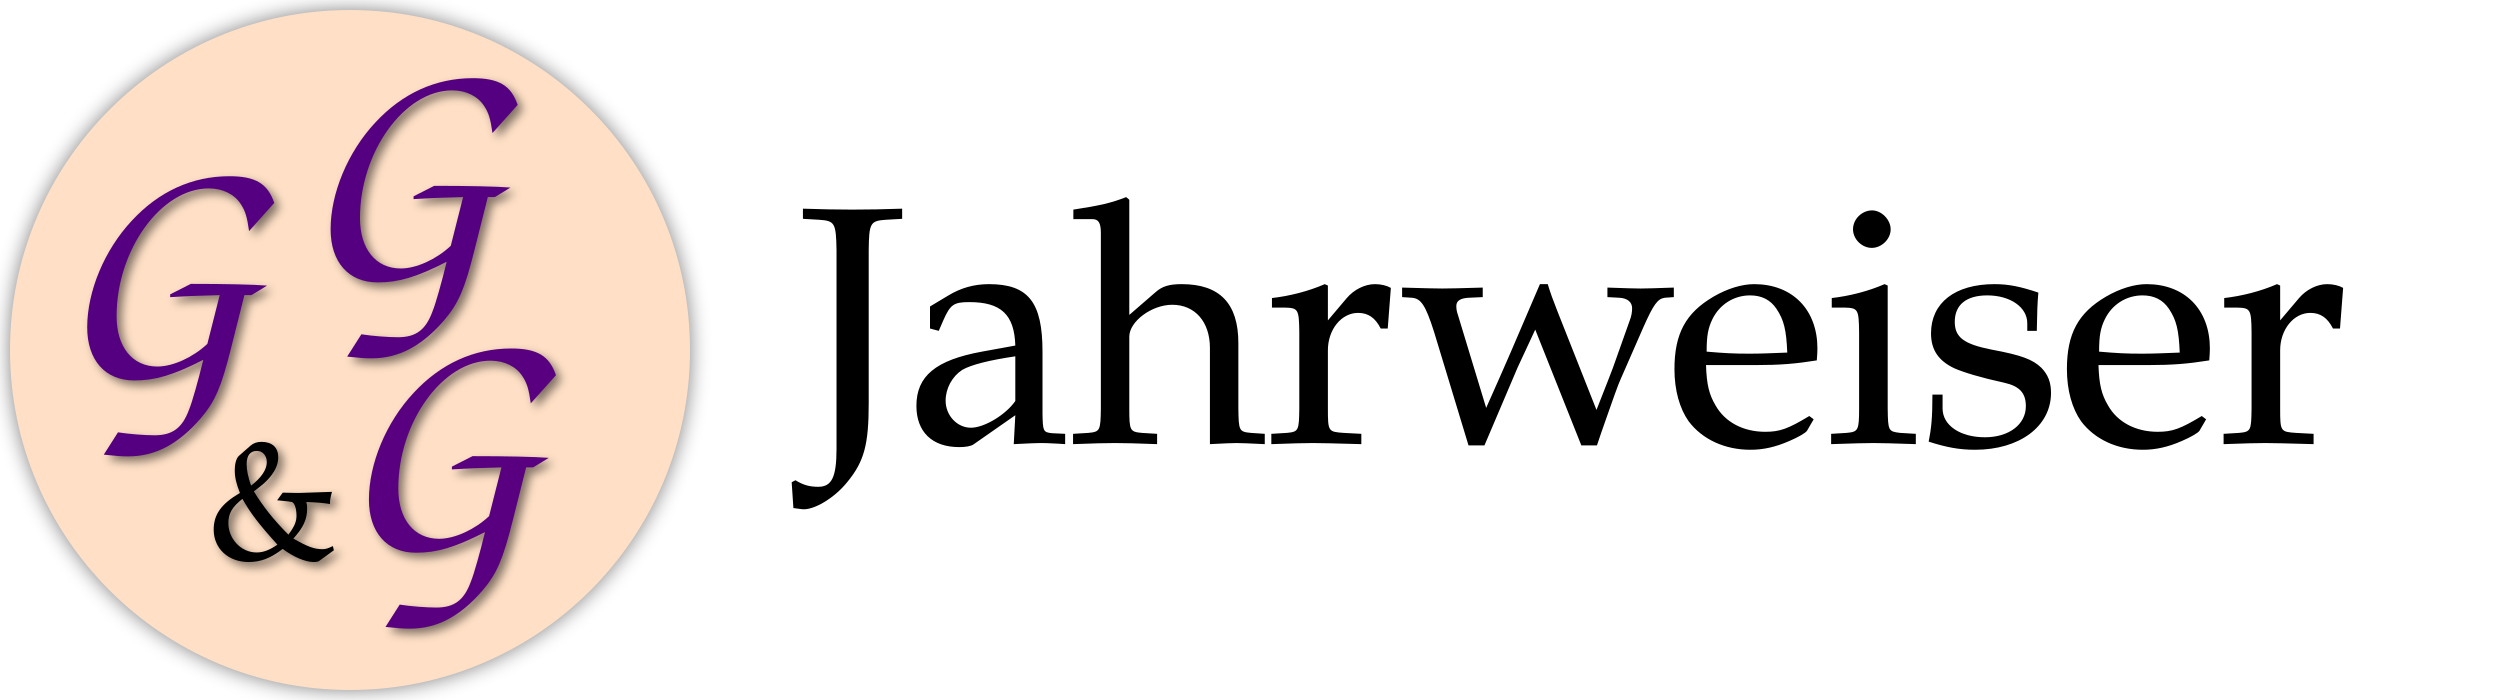
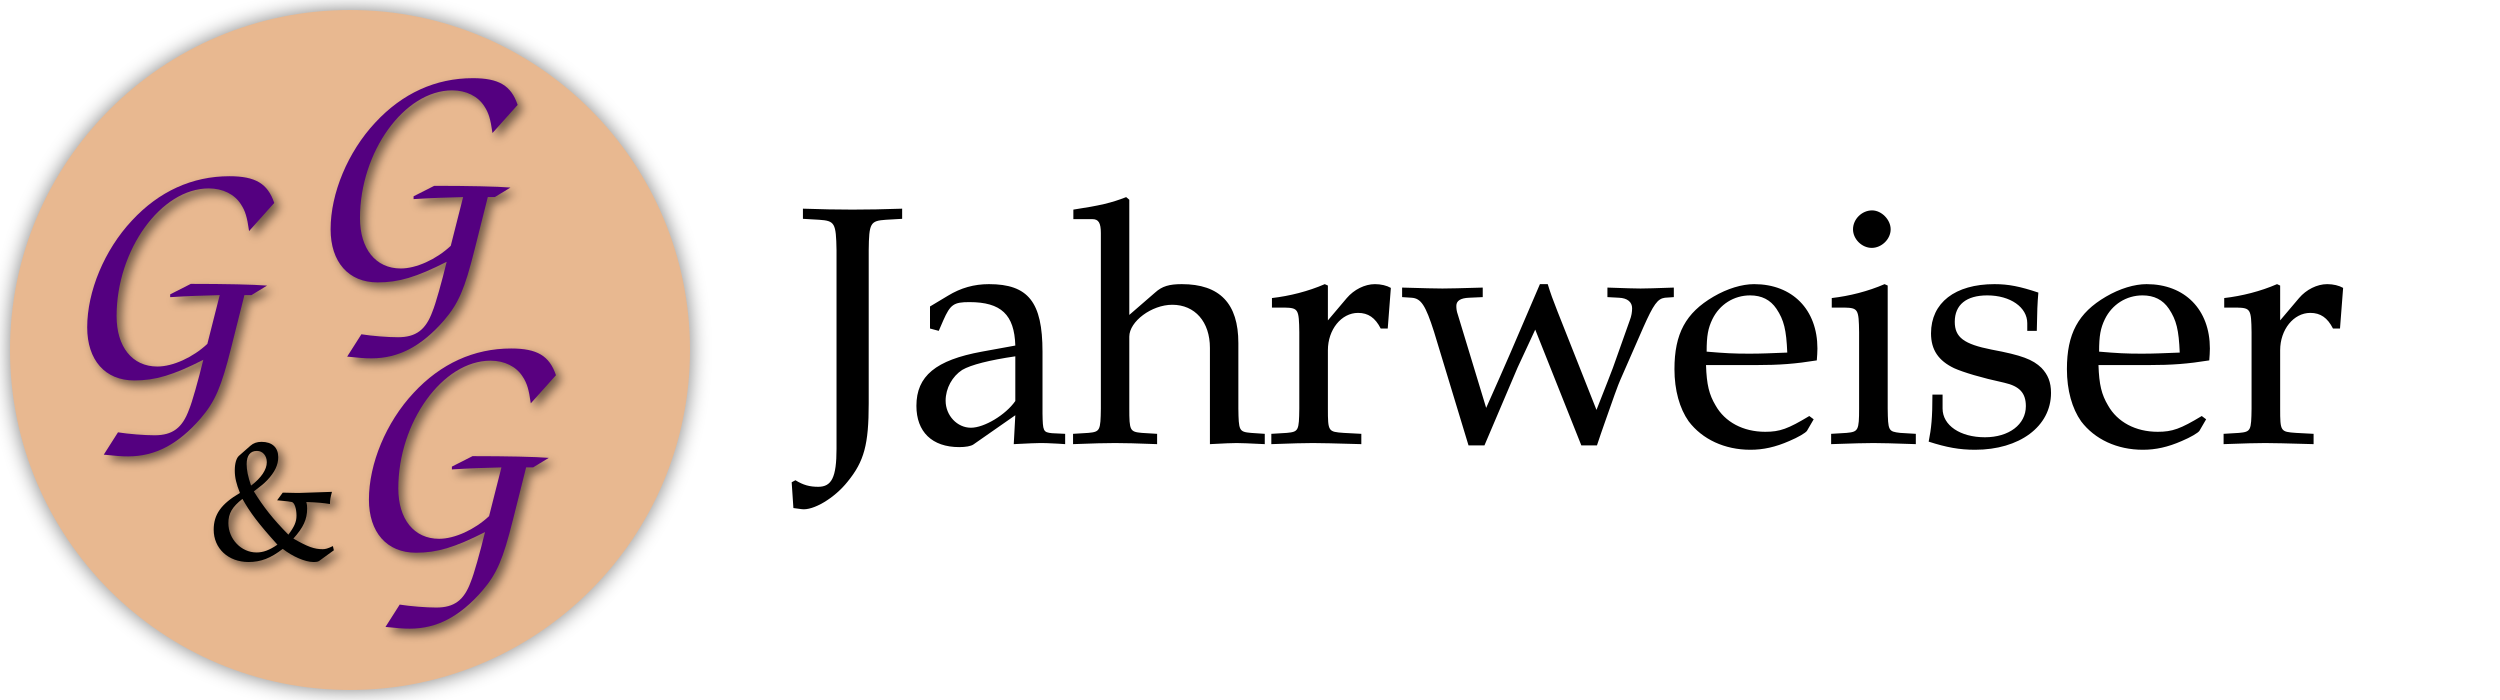
<svg xmlns="http://www.w3.org/2000/svg" width="250mm" height="70mm" viewBox="0 0 250 70" version="1.1" id="svg1" xml:space="preserve">
  <defs id="defs1">
    <filter style="color-interpolation-filters:sRGB;" id="filter66" x="-0.035" y="-0.035" width="1.071" height="1.071">
      <feFlood result="flood" in="SourceGraphic" flood-opacity="0.498" flood-color="rgb(0,0,0)" id="feFlood65" />
      <feGaussianBlur result="blur" in="SourceGraphic" stdDeviation="1" id="feGaussianBlur65" />
      <feOffset result="offset" in="blur" dx="-0" dy="-0" id="feOffset65" />
      <feComposite result="comp1" operator="in" in="flood" in2="offset" id="feComposite65" />
      <feComposite result="comp2" operator="over" in="SourceGraphic" in2="comp1" id="feComposite66" />
    </filter>
    <filter style="color-interpolation-filters:sRGB;" id="filter88" x="-0.064" y="-0.043" width="1.155" height="1.104">
      <feFlood result="flood" in="SourceGraphic" flood-opacity="0.498" flood-color="rgb(0,0,0)" id="feFlood87" />
      <feGaussianBlur result="blur" in="SourceGraphic" stdDeviation="0.5" id="feGaussianBlur87" />
      <feOffset result="offset" in="blur" dx="0.5" dy="0.5" id="feOffset87" />
      <feComposite result="comp1" operator="in" in="flood" in2="offset" id="feComposite87" />
      <feComposite result="comp2" operator="over" in="SourceGraphic" in2="comp1" id="feComposite88" />
    </filter>
    <filter style="color-interpolation-filters:sRGB;" id="filter90" x="-0.064" y="-0.043" width="1.155" height="1.104">
      <feFlood result="flood" in="SourceGraphic" flood-opacity="0.498" flood-color="rgb(0,0,0)" id="feFlood88" />
      <feGaussianBlur result="blur" in="SourceGraphic" stdDeviation="0.5" id="feGaussianBlur88" />
      <feOffset result="offset" in="blur" dx="0.5" dy="0.5" id="feOffset88" />
      <feComposite result="comp1" operator="in" in="flood" in2="offset" id="feComposite89" />
      <feComposite result="comp2" operator="over" in="SourceGraphic" in2="comp1" id="feComposite90" />
    </filter>
    <filter style="color-interpolation-filters:sRGB;" id="filter92" x="-0.064" y="-0.043" width="1.155" height="1.104">
      <feFlood result="flood" in="SourceGraphic" flood-opacity="0.498" flood-color="rgb(0,0,0)" id="feFlood90" />
      <feGaussianBlur result="blur" in="SourceGraphic" stdDeviation="0.5" id="feGaussianBlur90" />
      <feOffset result="offset" in="blur" dx="0.5" dy="0.5" id="feOffset90" />
      <feComposite result="comp1" operator="in" in="flood" in2="offset" id="feComposite91" />
      <feComposite result="comp2" operator="over" in="SourceGraphic" in2="comp1" id="feComposite92" />
    </filter>
    <filter style="color-interpolation-filters:sRGB;" id="filter94" x="-0.1" y="-0.1" width="1.241" height="1.242">
      <feFlood result="flood" in="SourceGraphic" flood-opacity="0.498" flood-color="rgb(0,0,0)" id="feFlood92" />
      <feGaussianBlur result="blur" in="SourceGraphic" stdDeviation="0.5" id="feGaussianBlur92" />
      <feOffset result="offset" in="blur" dx="0.5" dy="0.5" id="feOffset92" />
      <feComposite result="comp1" operator="in" in="flood" in2="offset" id="feComposite93" />
      <feComposite result="comp2" operator="over" in="SourceGraphic" in2="comp1" id="feComposite94" />
    </filter>
    <filter style="color-interpolation-filters:sRGB" id="filter88-3" x="-0.064" y="-0.043" width="1.155" height="1.104">
      <feFlood result="flood" in="SourceGraphic" flood-opacity="0.498" flood-color="rgb(0,0,0)" id="feFlood87-3" />
      <feGaussianBlur result="blur" in="SourceGraphic" stdDeviation="0.5" id="feGaussianBlur87-3" />
      <feOffset result="offset" in="blur" dx="0.5" dy="0.5" id="feOffset87-8" />
      <feComposite result="comp1" operator="in" in="flood" in2="offset" id="feComposite87-0" />
      <feComposite result="comp2" operator="over" in="SourceGraphic" in2="comp1" id="feComposite88-4" />
    </filter>
  </defs>
  <text xml:space="preserve" style="font-style:normal;font-variant:normal;font-weight:normal;font-stretch:normal;font-size:33.867px;line-height:1;font-family:P052;-inkscape-font-specification:P052;text-align:start;letter-spacing:-0.397px;word-spacing:-0.021px;writing-mode:lr-tb;direction:ltr;text-anchor:start;display:inline;fill:currentColor;fill-opacity:1;stroke-width:0" x="79.682" y="44.302" id="text7">
    <tspan id="tspan7" style="font-style:normal;font-variant:normal;font-weight:normal;font-stretch:normal;font-size:33.867px;font-family:P052;-inkscape-font-specification:P052;fill:currentColor;fill-opacity:1;stroke-width:0" x="79.682" y="44.302">Jahrweiser</tspan>
  </text>
  <g id="layer2" style="display:inline" transform="translate(4.240356,-113.8071)">
-     <circle style="display:inline;fill:#ffe0c6;fill-opacity:1;stroke-width:0;filter:url(#filter66)" id="path6" cx="30.76" cy="148.807" r="34" />
+     <circle style="display:inline;fill:#e8b890;fill-opacity:1;stroke-width:0;filter:url(#filter66)" id="path6" cx="30.76" cy="148.807" r="34" />
    <text xml:space="preserve" style="font-style:italic;font-variant:normal;font-weight:500;font-stretch:normal;font-size:33.867px;line-height:1;font-family:Z003;-inkscape-font-specification:'Z003 Medium Italic';text-align:start;letter-spacing:-0.397px;word-spacing:-0.021px;writing-mode:lr-tb;direction:ltr;text-anchor:start;display:inline;fill:#590080;fill-opacity:1;stroke-width:0;filter:url(#filter90)" x="28.654" y="168.671" id="text1-4-7">
      <tspan style="font-style:italic;font-variant:normal;font-weight:500;font-stretch:normal;font-size:33.867px;font-family:Z003;-inkscape-font-specification:'Z003 Medium Italic';fill:#590080;fill-opacity:1;stroke-width:0" x="28.654" y="168.671" id="tspan5-9-1">G</tspan>
    </text>
    <text xml:space="preserve" style="font-style:normal;font-variant:normal;font-weight:normal;font-stretch:normal;font-size:16.933px;line-height:1;font-family:P052;-inkscape-font-specification:P052;text-align:start;letter-spacing:-0.397px;word-spacing:-0.021px;writing-mode:lr-tb;direction:ltr;text-anchor:start;display:inline;fill:#000000;fill-opacity:1;stroke-width:0;filter:url(#filter94)" x="16.396" y="169.663" id="text1-4-7-2">
      <tspan style="font-style:normal;font-variant:normal;font-weight:normal;font-stretch:normal;font-size:16.933px;font-family:P052;-inkscape-font-specification:P052;fill:#000000;fill-opacity:1;stroke-width:0" x="16.396" y="169.663" id="tspan5-9-1-6">&amp;</tspan>
    </text>
    <text xml:space="preserve" style="font-style:italic;font-variant:normal;font-weight:500;font-stretch:normal;font-size:33.867px;line-height:1;font-family:Z003;-inkscape-font-specification:'Z003 Medium Italic';text-align:start;letter-spacing:-0.397px;word-spacing:-0.021px;writing-mode:lr-tb;direction:ltr;text-anchor:start;display:none;fill:#540080;fill-opacity:1;stroke-width:0;filter:url(#filter88)" x="24.75" y="141.648" id="text1-4">
      <tspan style="font-style:italic;font-variant:normal;font-weight:500;font-stretch:normal;font-size:33.867px;font-family:Z003;-inkscape-font-specification:'Z003 Medium Italic';fill:#540080;fill-opacity:1;stroke-width:0" x="24.75" y="141.648" id="tspan5-9">G</tspan>
    </text>
    <text xml:space="preserve" style="font-style:italic;font-variant:normal;font-weight:500;font-stretch:normal;font-size:33.867px;line-height:1;font-family:Z003;-inkscape-font-specification:'Z003 Medium Italic';text-align:start;letter-spacing:-0.397px;word-spacing:-0.021px;writing-mode:lr-tb;direction:ltr;text-anchor:start;display:inline;fill:#540080;fill-opacity:1;stroke-width:0;filter:url(#filter88-3)" x="24.822" y="141.638" id="text1-4-8">
      <tspan style="font-style:italic;font-variant:normal;font-weight:500;font-stretch:normal;font-size:33.867px;font-family:Z003;-inkscape-font-specification:'Z003 Medium Italic';fill:#540080;fill-opacity:1;stroke-width:0" x="24.822" y="141.638" id="tspan5-9-9">G</tspan>
    </text>
    <text xml:space="preserve" style="font-style:italic;font-variant:normal;font-weight:500;font-stretch:normal;font-size:33.867px;line-height:1;font-family:Z003;-inkscape-font-specification:'Z003 Medium Italic';text-align:start;letter-spacing:-0.397px;word-spacing:-0.021px;writing-mode:lr-tb;direction:ltr;text-anchor:start;display:inline;fill:#540080;fill-opacity:1;stroke-width:0;filter:url(#filter92)" x="0.479" y="151.445" id="text1-4-5">
      <tspan style="font-style:italic;font-variant:normal;font-weight:500;font-stretch:normal;font-size:33.867px;font-family:Z003;-inkscape-font-specification:'Z003 Medium Italic';fill:#540080;fill-opacity:1;stroke-width:0" x="0.479" y="151.445" id="tspan5-9-6">G</tspan>
    </text>
  </g>
</svg>
